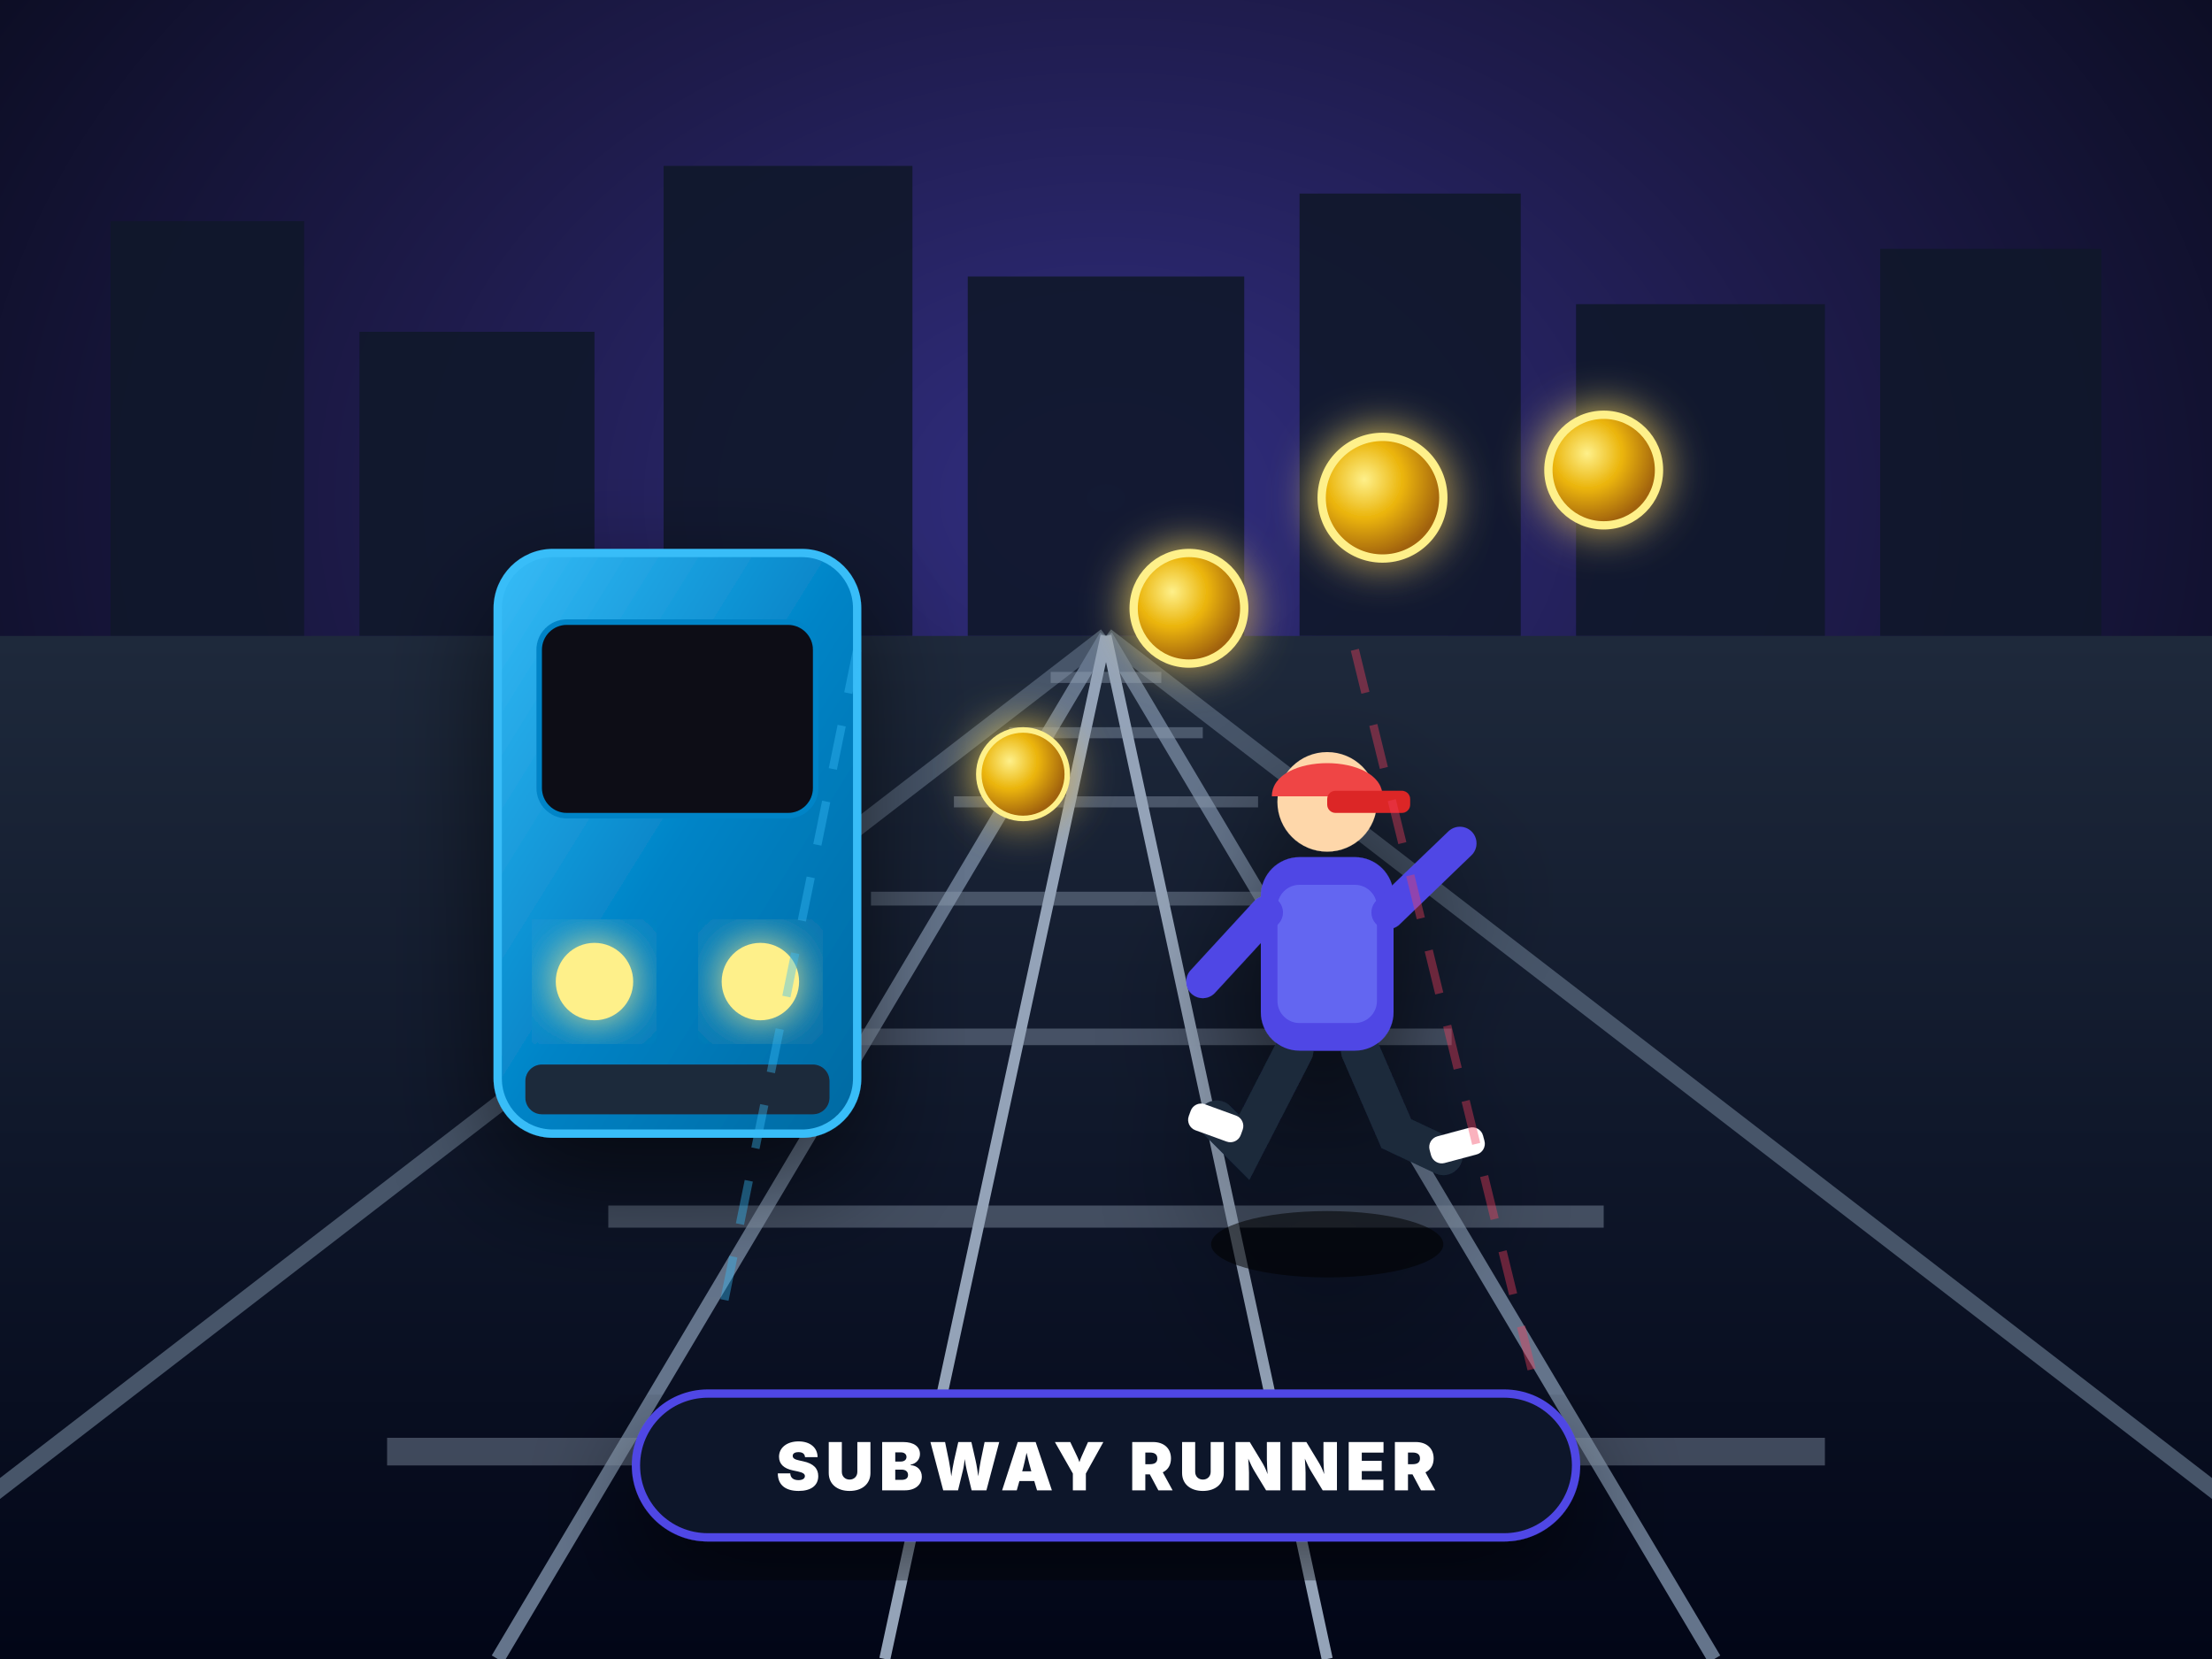
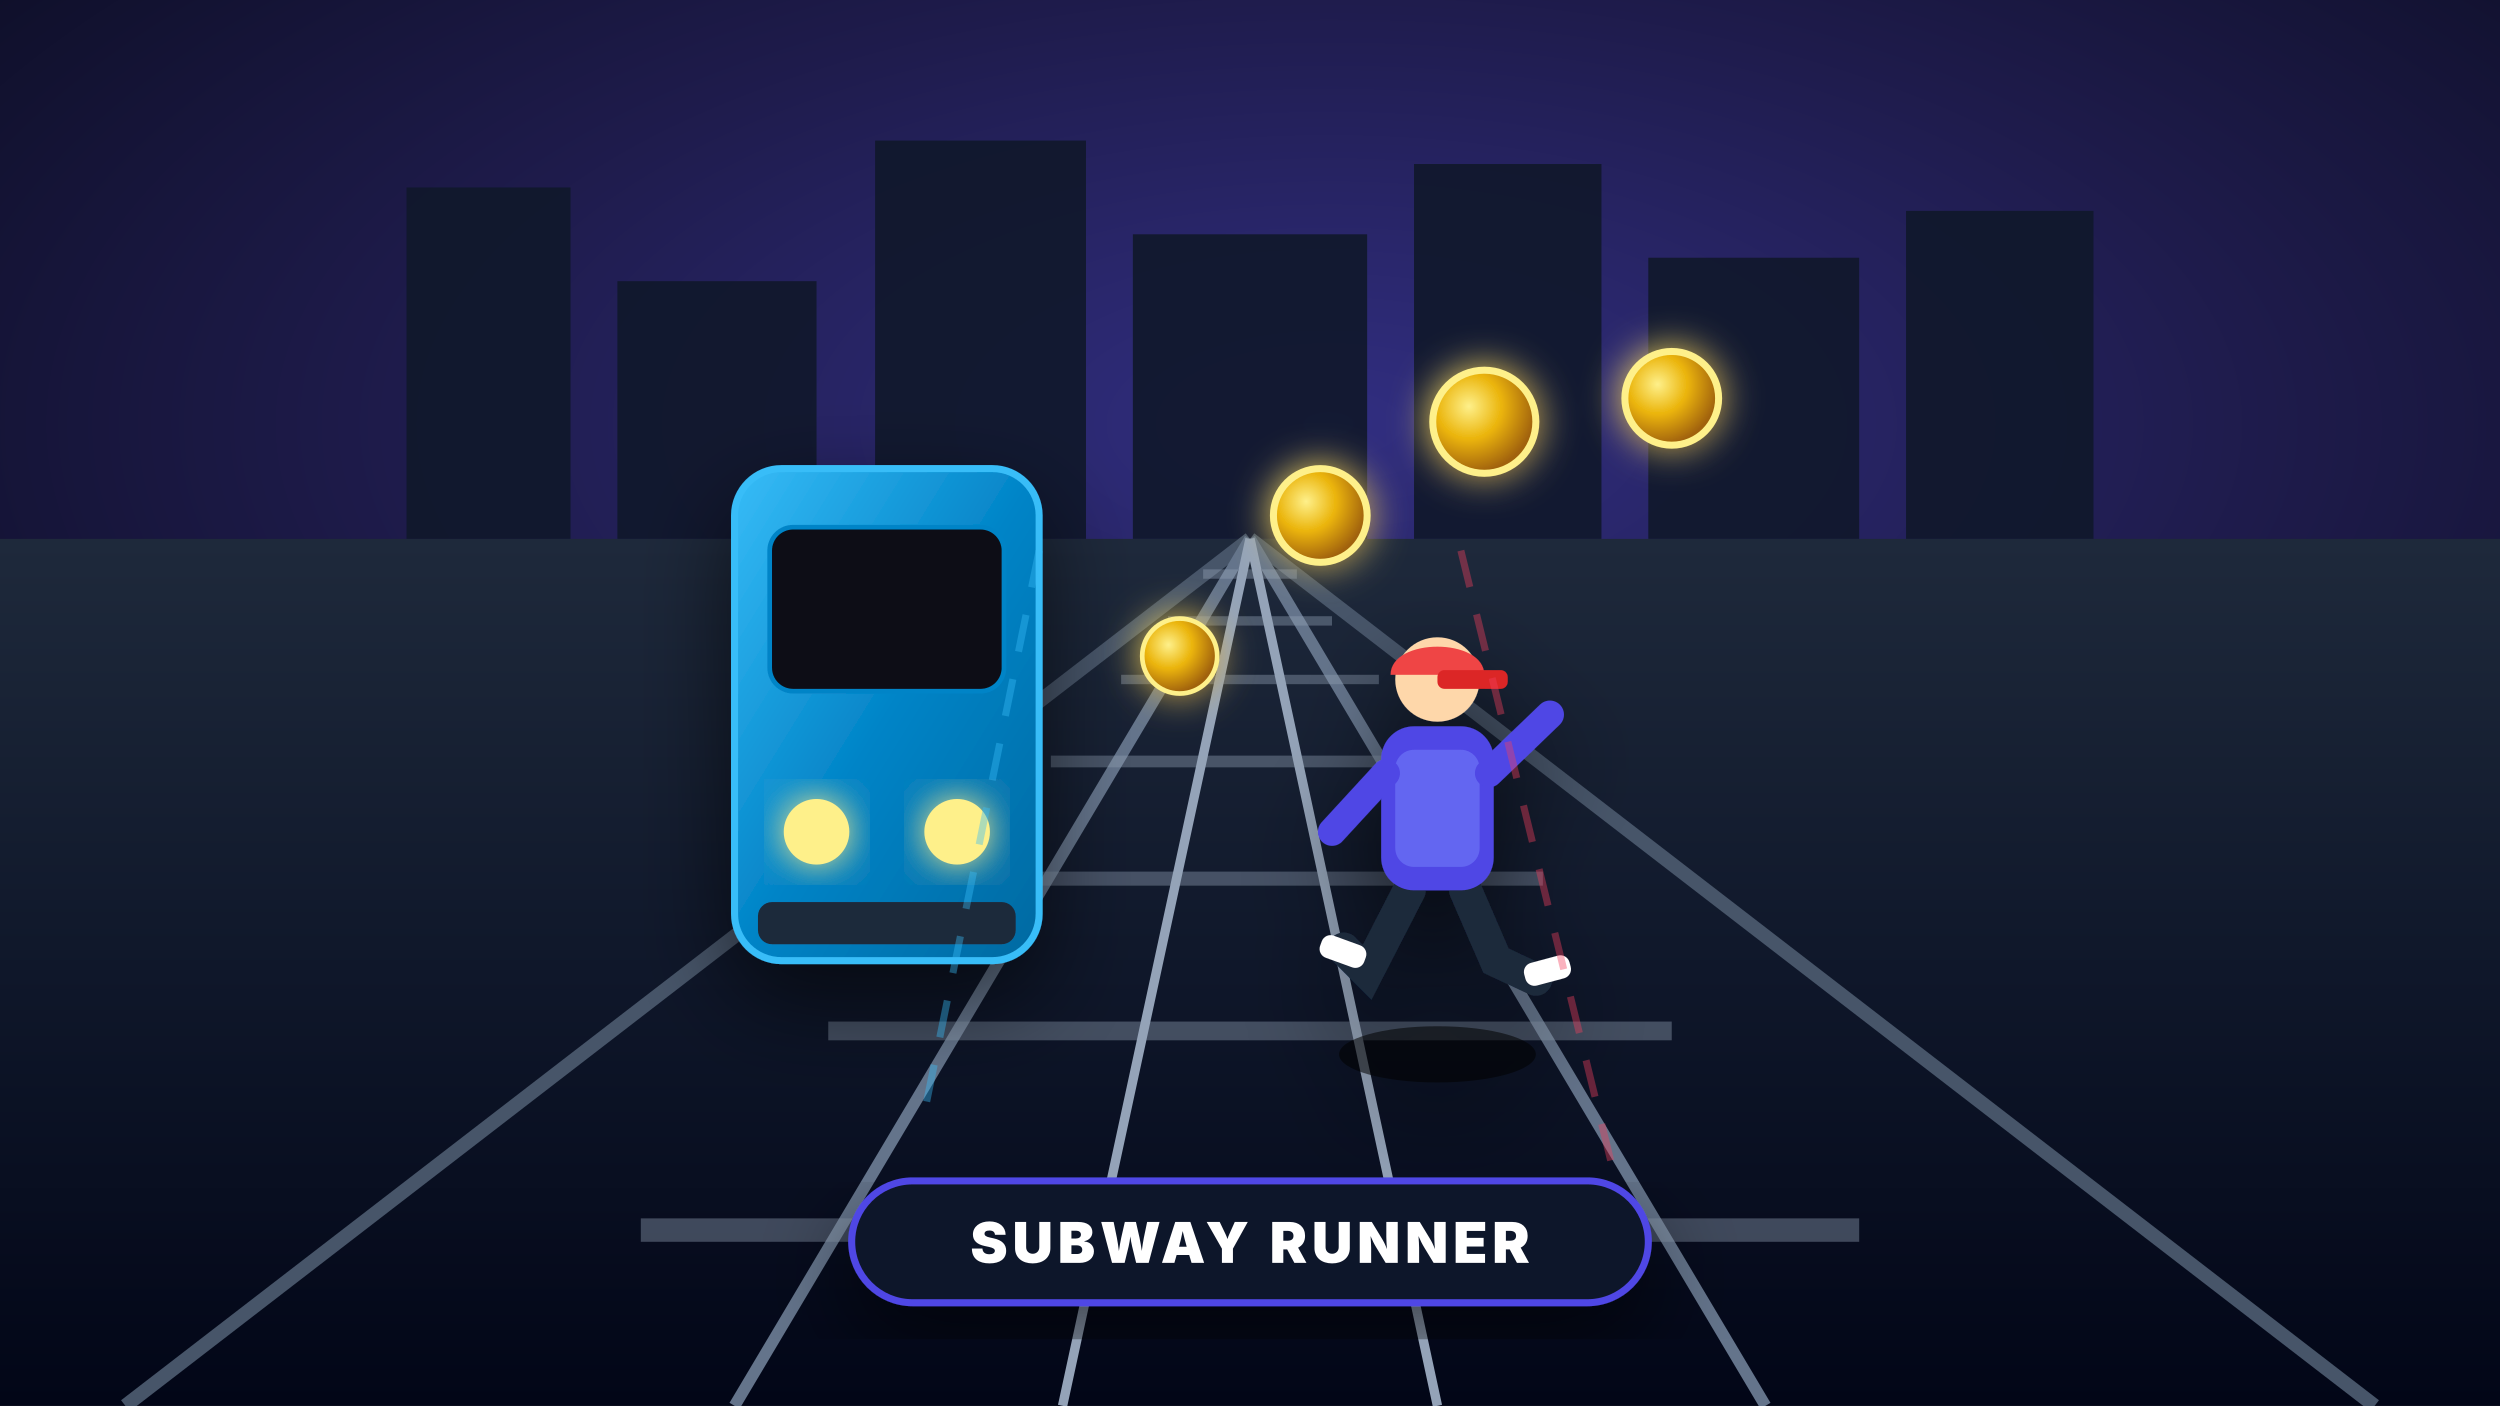
- <svg xmlns="http://www.w3.org/2000/svg" viewBox="0 0 800 600" width="100%" height="100%">
+ <svg xmlns="http://www.w3.org/2000/svg" viewBox="-133.5 0 1067 600" width="100%" height="100%">
  <defs>
    <radialGradient id="skyGrad" cx="50%" cy="30%" r="70%">
      <stop offset="0%" stop-color="#312e81" />
      <stop offset="45%" stop-color="#1e1b4b" />
      <stop offset="100%" stop-color="#050814" />
    </radialGradient>
    <linearGradient id="groundGrad" x1="0%" y1="0%" x2="0%" y2="100%">
      <stop offset="0%" stop-color="#1e293b" />
      <stop offset="50%" stop-color="#0f172a" />
      <stop offset="100%" stop-color="#020617" />
    </linearGradient>
    <linearGradient id="trainGrad" x1="0%" y1="0%" x2="100%" y2="100%">
      <stop offset="0%" stop-color="#38bdf8" />
      <stop offset="50%" stop-color="#0284c7" />
      <stop offset="100%" stop-color="#0369a1" />
    </linearGradient>
    <radialGradient id="goldCoin" cx="35%" cy="35%" r="65%">
      <stop offset="0%" stop-color="#fef08a" />
      <stop offset="50%" stop-color="#eab308" />
      <stop offset="100%" stop-color="#a16207" />
    </radialGradient>
    <filter id="shadow" x="-30%" y="-30%" width="160%" height="160%">
      <feDropShadow dx="0" dy="16" stdDeviation="20" flood-color="#000000" flood-opacity="0.6" />
    </filter>
    <filter id="neonGlow" x="-30%" y="-30%" width="160%" height="160%">
      <feGaussianBlur stdDeviation="8" result="coloredBlur" />
      <feMerge>
        <feMergeNode in="coloredBlur" />
        <feMergeNode in="SourceGraphic" />
      </feMerge>
    </filter>
  </defs>
-   <rect width="800" height="600" fill="url(#skyGrad)" />
+   <rect x="-200" width="1267" height="600" fill="url(#skyGrad)" />
  <g fill="#0f172a" opacity="0.9">
    <rect x="40" y="80" width="70" height="150" />
    <rect x="130" y="120" width="85" height="110" />
    <rect x="240" y="60" width="90" height="170" />
    <rect x="350" y="100" width="100" height="130" />
    <rect x="470" y="70" width="80" height="160" />
    <rect x="570" y="110" width="90" height="120" />
    <rect x="680" y="90" width="80" height="140" />
  </g>
-   <rect x="0" y="230" width="800" height="370" fill="url(#groundGrad)" />
+   <rect x="-200" y="230" width="1267" height="370" fill="url(#groundGrad)" />
  <path d="M400,230 L-80,600 M400,230 L880,600" stroke="#475569" stroke-width="6" />
  <path d="M400,230 L180,600 M400,230 L620,600" stroke="#64748b" stroke-width="5" />
  <path d="M400,230 L320,600 M400,230 L480,600" stroke="#94a3b8" stroke-width="4" />
  <g stroke="rgba(148, 163, 184, 0.4)" stroke-width="4">
    <line x1="380" y1="245" x2="420" y2="245" />
    <line x1="365" y1="265" x2="435" y2="265" />
    <line x1="345" y1="290" x2="455" y2="290" />
    <line x1="315" y1="325" x2="485" y2="325" stroke-width="5" />
    <line x1="275" y1="375" x2="525" y2="375" stroke-width="6" />
    <line x1="220" y1="440" x2="580" y2="440" stroke-width="8" />
    <line x1="140" y1="525" x2="660" y2="525" stroke-width="10" />
  </g>
  <g transform="translate(180, 200)" filter="url(#shadow)">
    <rect x="0" y="0" width="130" height="210" rx="20" fill="url(#trainGrad)" stroke="#38bdf8" stroke-width="3" />
    <rect x="15" y="25" width="100" height="70" rx="10" fill="#090d16" stroke="#0284c7" stroke-width="2" />
    <circle cx="35" cy="155" r="14" fill="#fef08a" filter="url(#neonGlow)" />
    <circle cx="95" cy="155" r="14" fill="#fef08a" filter="url(#neonGlow)" />
    <rect x="10" y="185" width="110" height="18" rx="6" fill="#1e293b" />
  </g>
  <g transform="translate(480, 310)" filter="url(#shadow)">
    <ellipse cx="0" cy="140" rx="42" ry="12" fill="rgba(0,0,0,0.55)" />
    <path d="M-12,70 L-30,105 L-40,95" stroke="#1e293b" stroke-width="14" stroke-linecap="round" fill="none" />
    <path d="M12,70 L25,100 L42,108" stroke="#1e293b" stroke-width="14" stroke-linecap="round" fill="none" />
    <rect x="-48" y="88" width="20" height="10" rx="4" fill="#ffffff" transform="rotate(20 -48 88)" />
    <rect x="36" y="102" width="20" height="10" rx="4" fill="#ffffff" transform="rotate(-15 36 102)" />
    <rect x="-24" y="0" width="48" height="70" rx="14" fill="#4f46e5" />
    <rect x="-18" y="10" width="36" height="50" rx="8" fill="#6366f1" />
    <path d="M-22,20 L-45,45" stroke="#4f46e5" stroke-width="12" stroke-linecap="round" />
    <path d="M22,20 L48,-5" stroke="#4f46e5" stroke-width="12" stroke-linecap="round" />
    <circle cx="0" cy="-20" r="18" fill="#fed7aa" />
    <path d="M-20,-22 C-20,-38 20,-38 20,-22 Z" fill="#ef4444" />
    <rect x="0" y="-24" width="30" height="8" rx="3" fill="#dc2626" />
  </g>
  <g filter="url(#neonGlow)">
    <circle cx="370" cy="280" r="16" fill="url(#goldCoin)" stroke="#fef08a" stroke-width="2" />
    <circle cx="430" cy="220" r="20" fill="url(#goldCoin)" stroke="#fef08a" stroke-width="3" />
    <circle cx="500" cy="180" r="22" fill="url(#goldCoin)" stroke="#fef08a" stroke-width="3" />
    <circle cx="580" cy="170" r="20" fill="url(#goldCoin)" stroke="#fef08a" stroke-width="3" />
  </g>
  <line x1="310" y1="235" x2="260" y2="480" stroke="rgba(56, 189, 248, 0.4)" stroke-width="3" stroke-dasharray="16,12" />
  <line x1="490" y1="235" x2="560" y2="520" stroke="rgba(244, 63, 94, 0.4)" stroke-width="3" stroke-dasharray="16,12" />
  <g transform="translate(400, 530)">
    <rect x="-170" y="-26" width="340" height="52" rx="26" fill="#0f172a" stroke="#4f46e5" stroke-width="3" filter="url(#shadow)" />
    <text x="0" y="9" font-family="system-ui, -apple-system, sans-serif" font-weight="900" font-size="24" fill="#ffffff" text-anchor="middle" letter-spacing="2">
      SUBWAY RUNNER
    </text>
  </g>
</svg>
